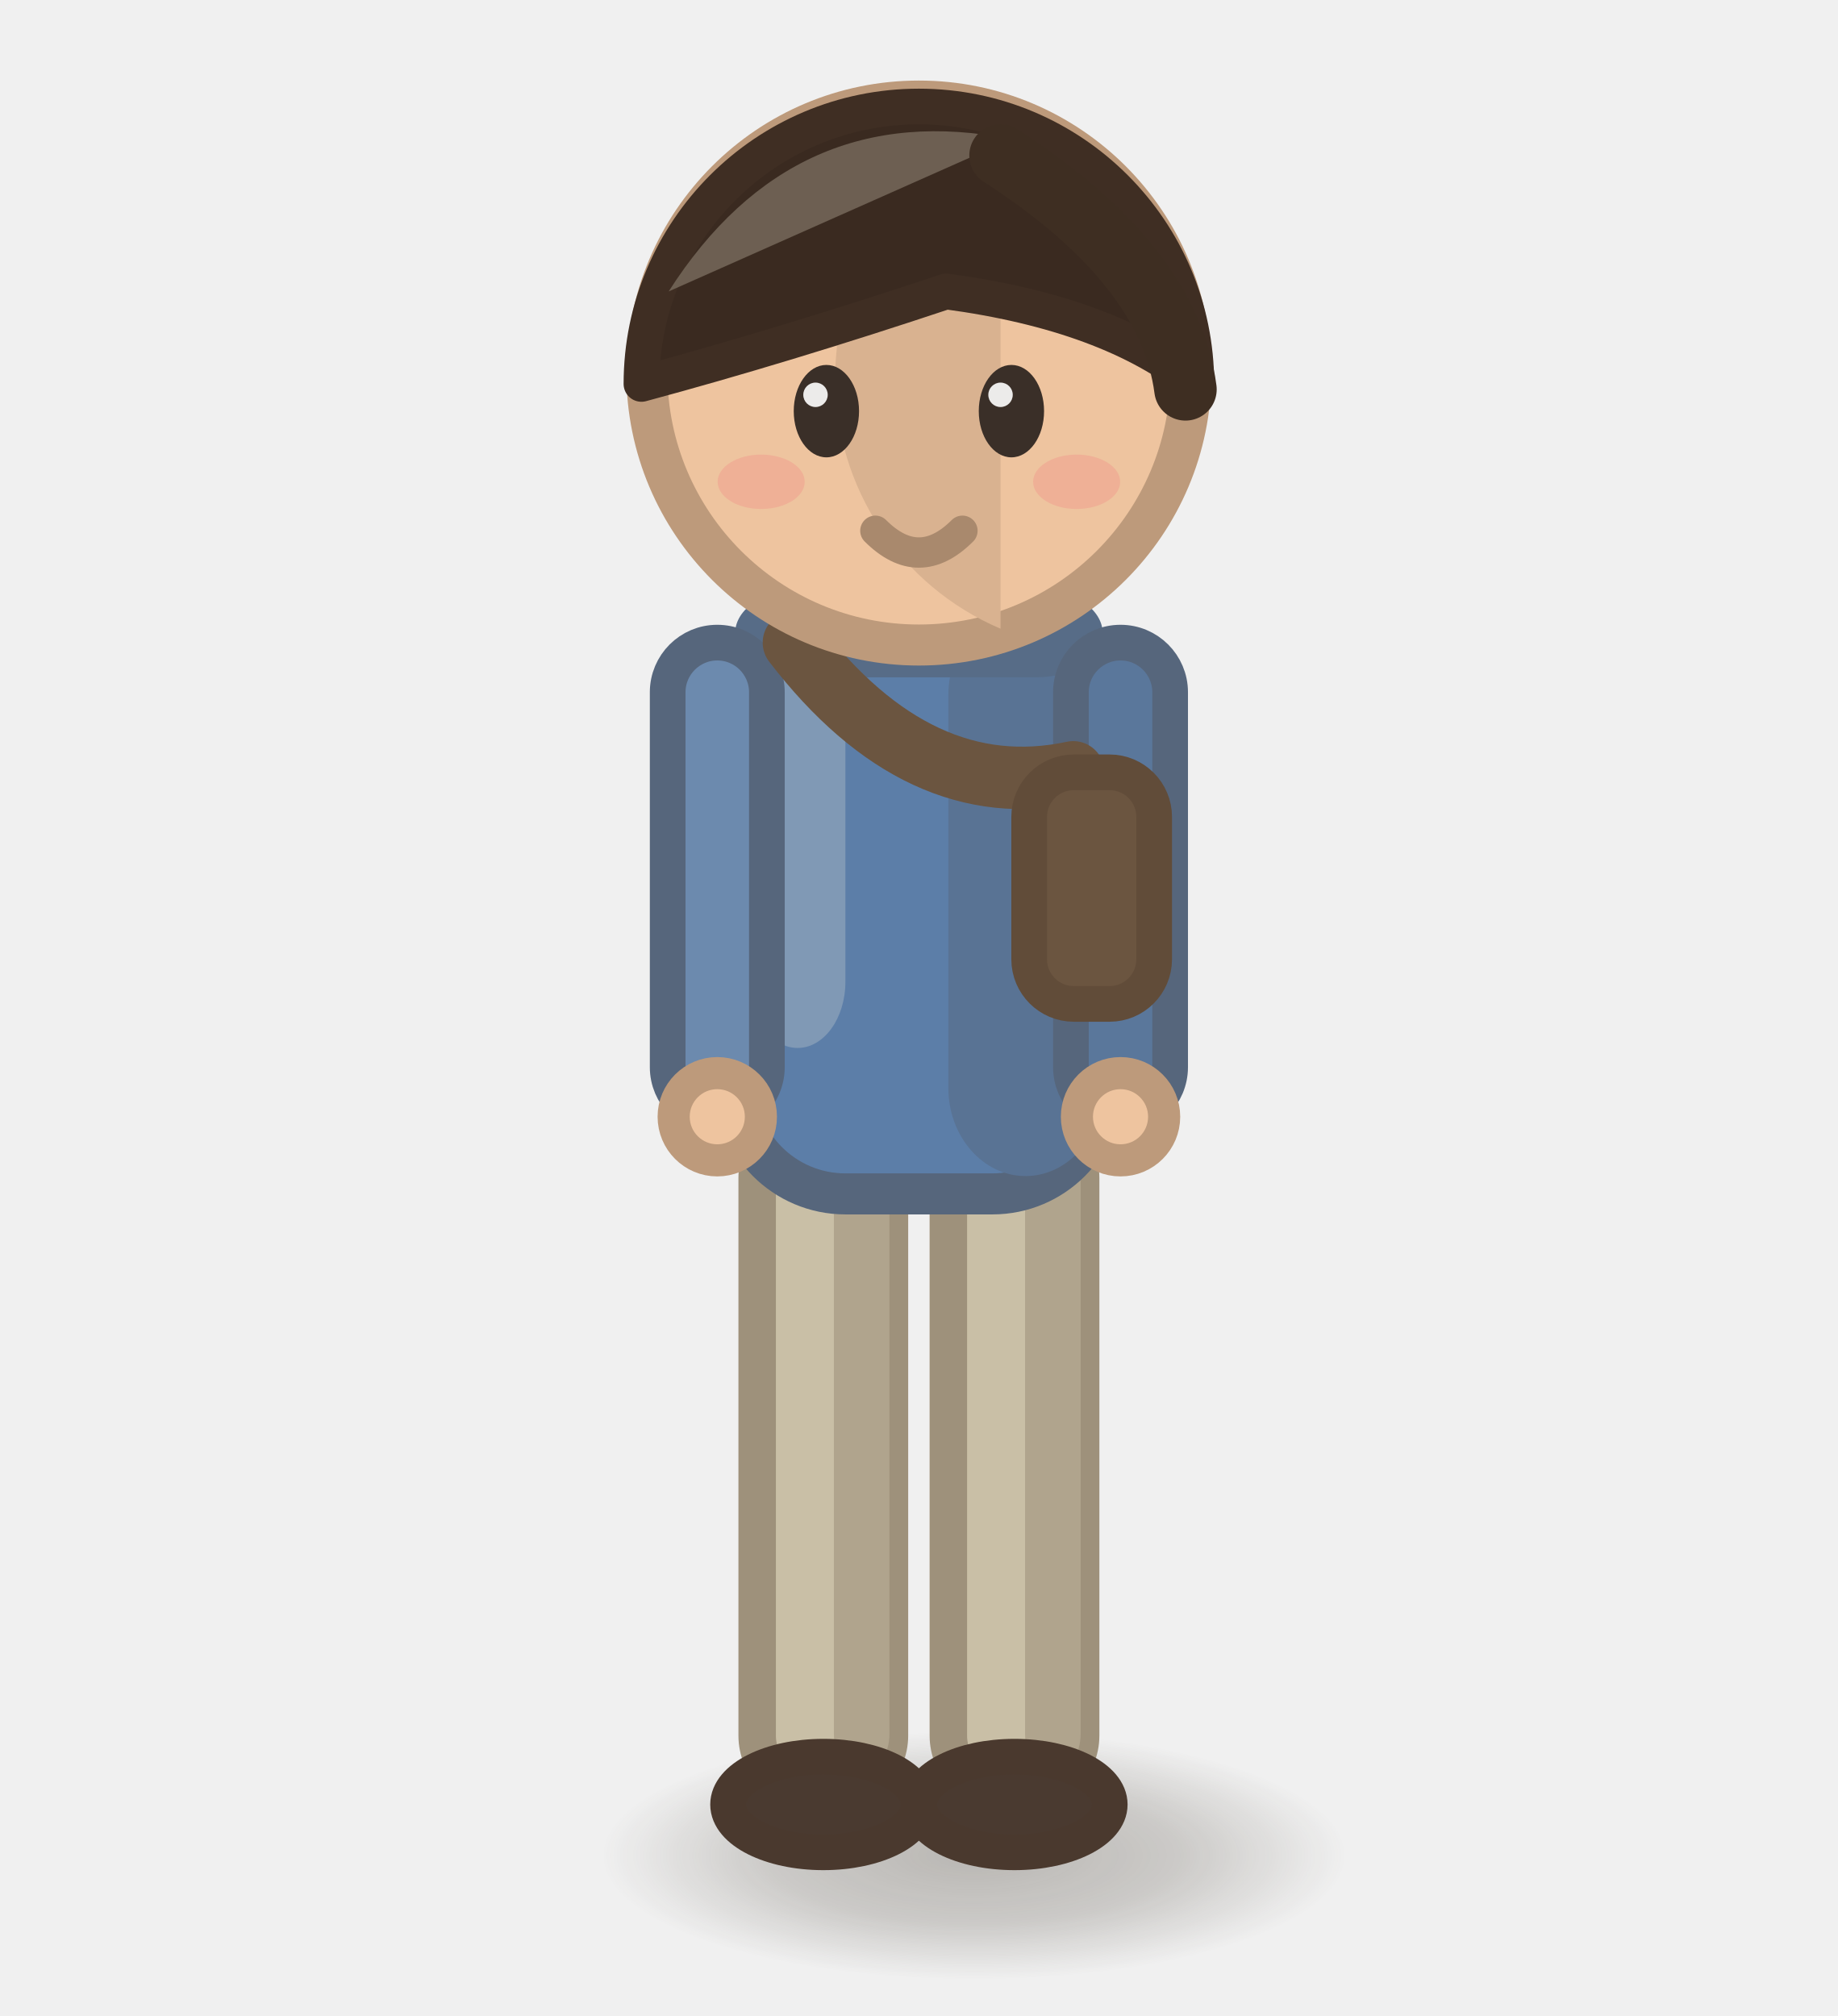
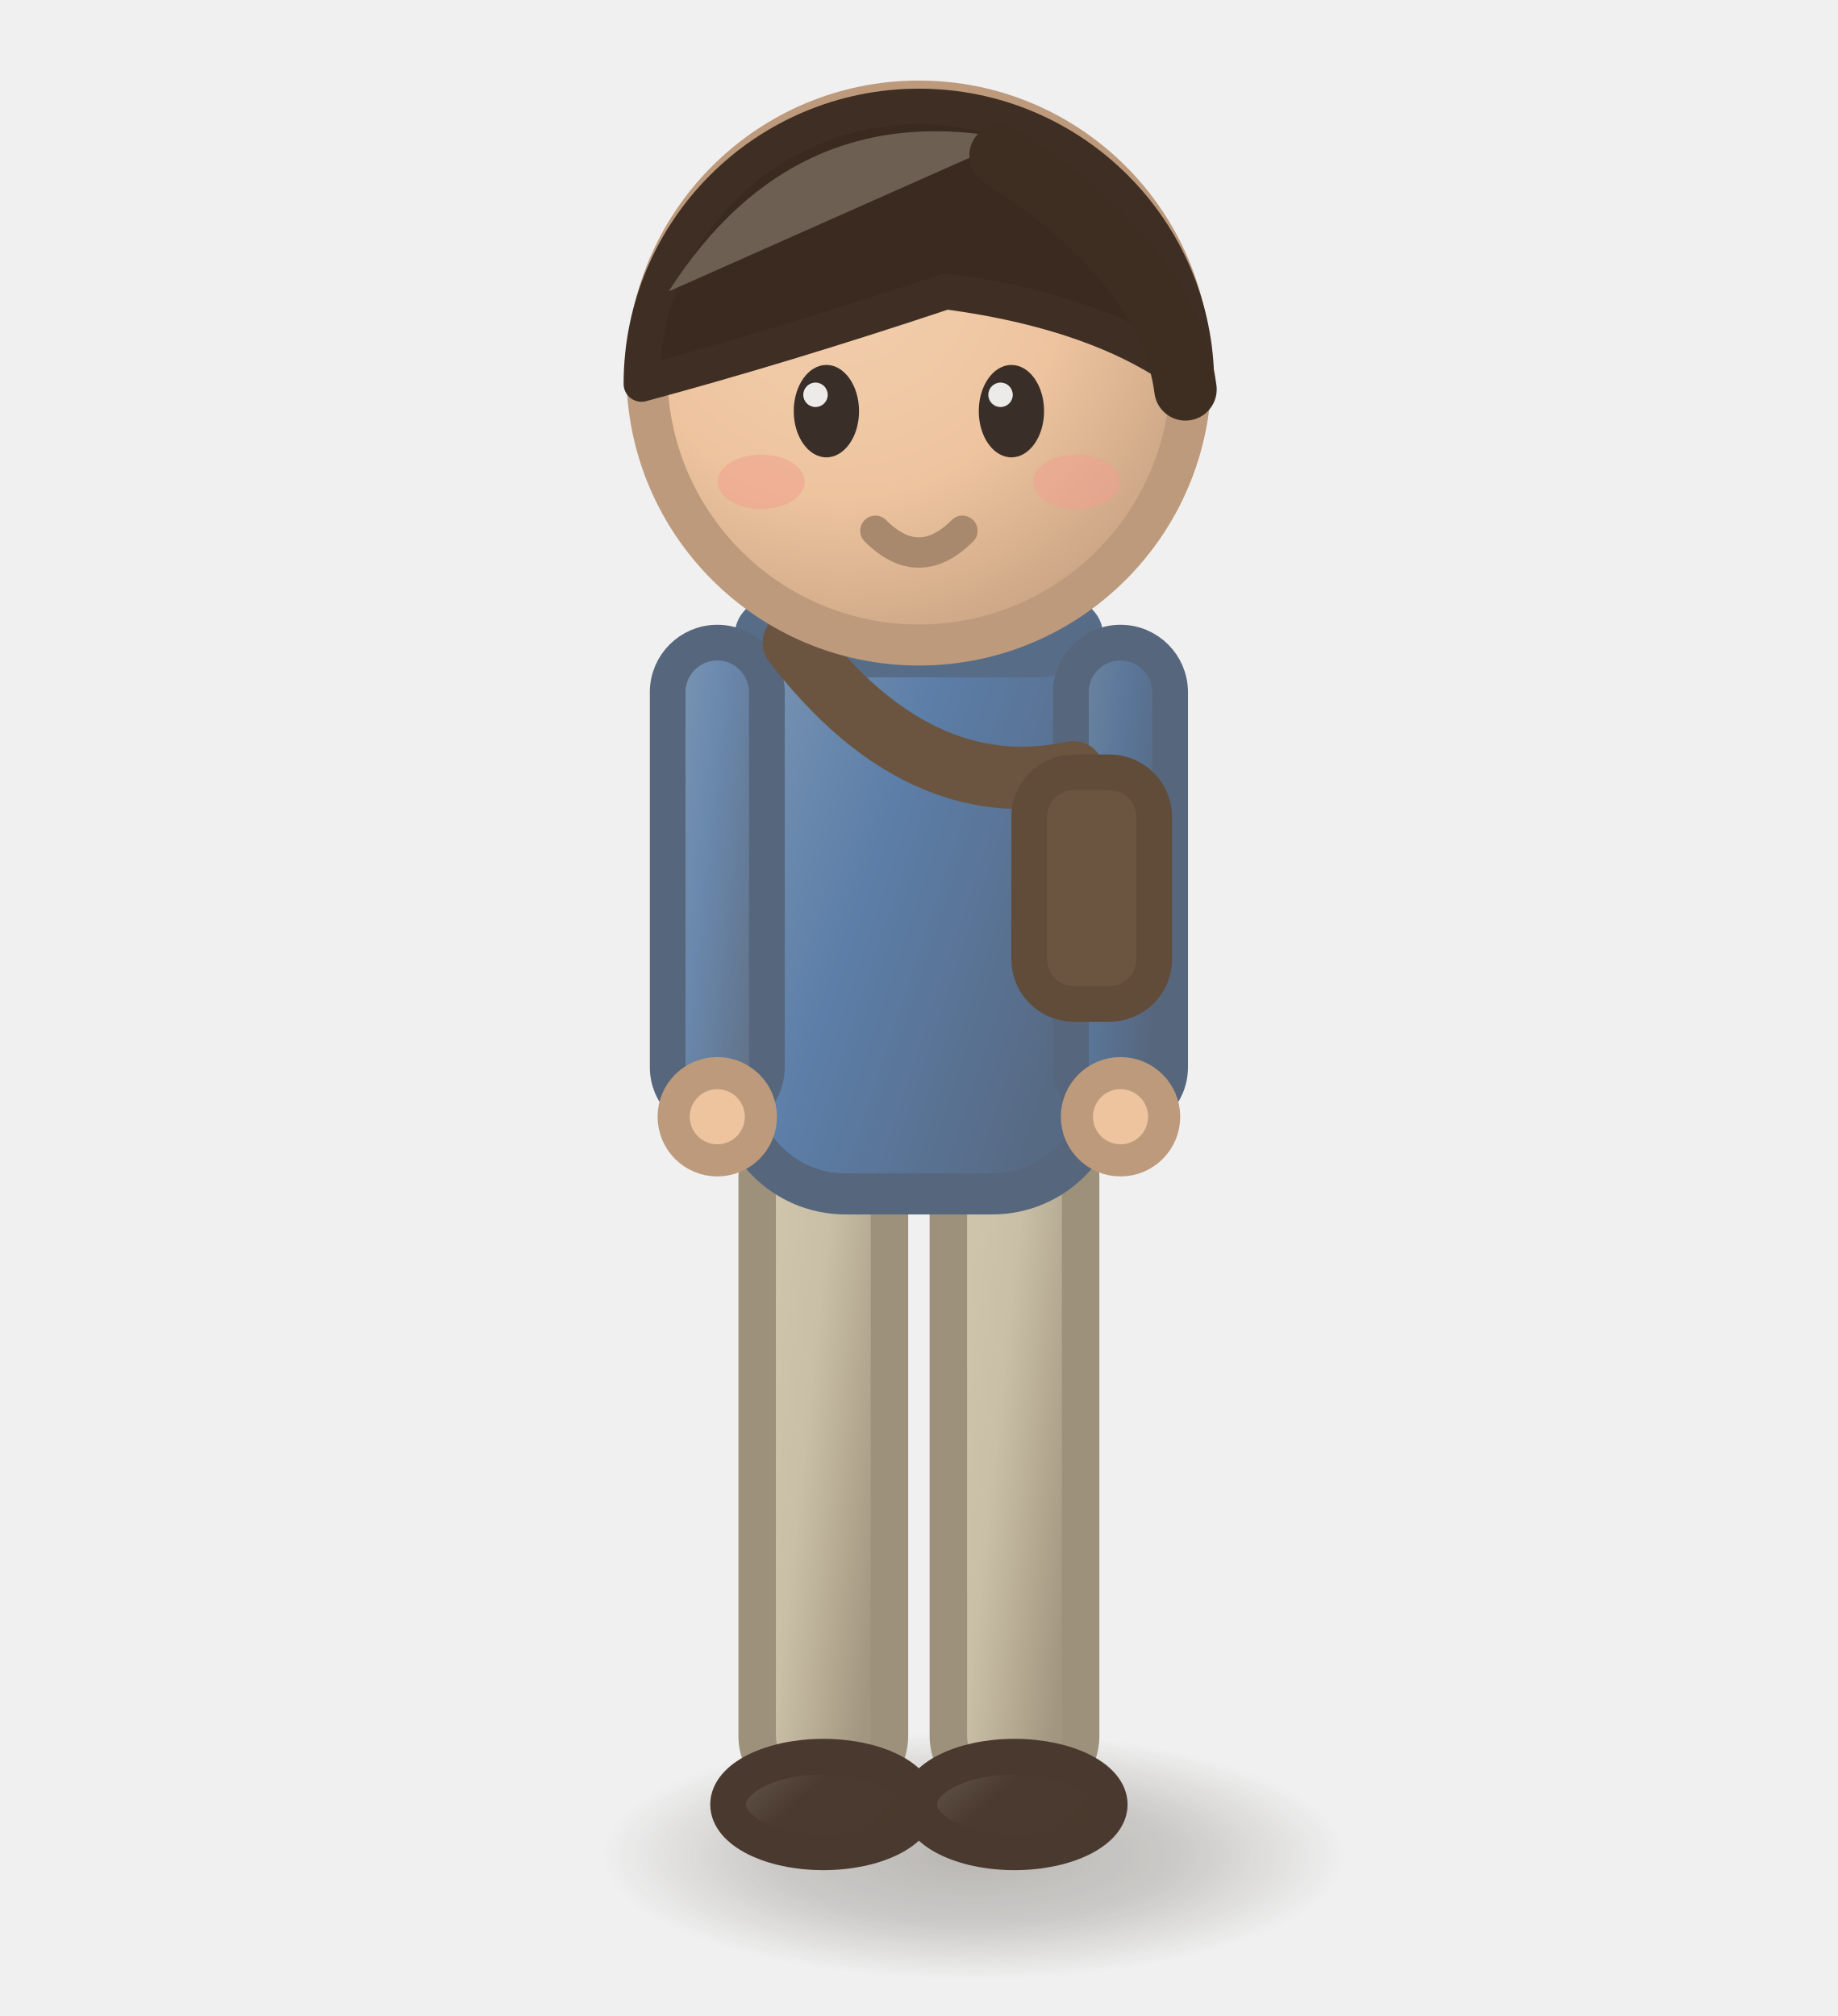
<svg xmlns="http://www.w3.org/2000/svg" width="206" height="226" viewBox="0 0 206 226">
  <defs>
-     <radialGradient id="r192" cx="0.5" cy="0.5" r="0.5">
+     <radialGradient id="r208" cx="0.5" cy="0.5" r="0.5">
      <stop offset="0" stop-color="#3A3226" stop-opacity="0.3" />
      <stop offset="0.55" stop-color="#3A3226" stop-opacity="0.2" />
      <stop offset="1" stop-color="#3A3226" stop-opacity="0" />
    </radialGradient>
+     <linearGradient id="l209" x1="0" y1="0" x2="1" y2="0.55">
+       <stop offset="0" stop-color="#D2C8B0" />
+       <stop offset="0.48" stop-color="#C9BFA6" />
+       <stop offset="1" stop-color="#A39680" />
+     </linearGradient>
+     <linearGradient id="l210" x1="0" y1="0" x2="1" y2="0.55">
+       <stop offset="0" stop-color="#D2C8B0" />
+       <stop offset="0.48" stop-color="#C9BFA6" />
+       <stop offset="1" stop-color="#A39680" />
+     </linearGradient>
+     <linearGradient id="l211" x1="0" y1="0" x2="1" y2="0.55">
+       <stop offset="0" stop-color="#6E6054" />
+       <stop offset="0.48" stop-color="#4A3A30" />
+       <stop offset="1" stop-color="#4A3A2E" />
+     </linearGradient>
+     <linearGradient id="l212" x1="0" y1="0" x2="1" y2="0.55">
+       <stop offset="0" stop-color="#6E6054" />
+       <stop offset="0.48" stop-color="#4A3A30" />
+       <stop offset="1" stop-color="#4A3A2E" />
+     </linearGradient>
+     <linearGradient id="l213" x1="0" y1="0" x2="1" y2="0.55">
+       <stop offset="0" stop-color="#8099B5" />
+       <stop offset="0.48" stop-color="#5C7EA8" />
+       <stop offset="1" stop-color="#576A84" />
+     </linearGradient>
+     <linearGradient id="l214" x1="0" y1="0" x2="1" y2="0.55">
+       <stop offset="0" stop-color="#7E98B4" />
+       <stop offset="0.48" stop-color="#6988AD" />
+       <stop offset="1" stop-color="#61738A" />
+     </linearGradient>
+     <linearGradient id="l215" x1="0" y1="0" x2="1" y2="0.55">
+       <stop offset="0" stop-color="#7188A3" />
+       <stop offset="0.48" stop-color="#5A7699" />
+       <stop offset="1" stop-color="#56667C" />
+     </linearGradient>
+     <radialGradient id="r216" cx="0.36" cy="0.32" r="0.74">
+       <stop offset="0" stop-color="#F2CFAE" />
+       <stop offset="0.55" stop-color="#EEC49F" />
+       <stop offset="1" stop-color="#C7A282" />
+     </radialGradient>
  </defs>
-   <ellipse cx="109.18" cy="208" rx="41.51" ry="13.93" fill="url(#r192)" />
+   <ellipse cx="109.18" cy="208" rx="41.51" ry="13.93" fill="url(#r208)" />
  <g transform="translate(0,0)">
-     <rect x="84.87" y="125.84" width="14.83" height="74.95" rx="6.229" fill="#C9BFA6" stroke="#9E917B" stroke-width="4.2" />
-     <rect x="93.47" y="127.84" width="6.23" height="70.95" rx="4.45" fill="#B0A48D" />
-     <rect x="106.3" y="125.84" width="14.83" height="74.95" rx="6.229" fill="#C9BFA6" stroke="#9E917B" stroke-width="4.2" />
-     <rect x="114.9" y="127.84" width="6.23" height="70.95" rx="4.45" fill="#B0A48D" />
-     <ellipse cx="92.29" cy="202.29" rx="10.68" ry="5.36" fill="#4A3A30" stroke="#4A392E" stroke-width="4.0" />
-     <ellipse cx="113.71" cy="202.29" rx="10.68" ry="5.36" fill="#4A3A30" stroke="#4A392E" stroke-width="4.0" />
-     <rect x="82.4" y="66.04" width="41.2" height="67.8" rx="12.36" fill="#5C7EA8" stroke="#56667C" stroke-width="4.6" />
-     <rect x="106.3" y="68.04" width="17.3" height="63.8" rx="9.888" fill="#597394" />
-     <rect x="84.05" y="68.04" width="10.71" height="49.44" rx="7.416" fill="#8099B5" />
+     <rect x="84.87" y="125.84" width="14.83" height="74.95" rx="6.229" fill="url(#l209)" stroke="#9E917B" stroke-width="4.2" />
+     <rect x="106.3" y="125.84" width="14.83" height="74.95" rx="6.229" fill="url(#l210)" stroke="#9E917B" stroke-width="4.2" />
+     <ellipse cx="92.29" cy="202.29" rx="10.68" ry="5.36" fill="url(#l211)" stroke="#4A392E" stroke-width="4.0" />
+     <ellipse cx="113.71" cy="202.29" rx="10.68" ry="5.36" fill="url(#l212)" stroke="#4A392E" stroke-width="4.0" />
+     <rect x="82.4" y="66.04" width="41.2" height="67.8" rx="12.36" fill="url(#l213)" stroke="#56667C" stroke-width="4.6" />
    <rect x="82.4" y="66.04" width="41.2" height="9.89" rx="7.416" fill="#576C87" />
-     <rect x="74.84" y="72.04" width="11.12" height="53.15" rx="5.562" fill="#6C8AAE" stroke="#56667C" stroke-width="4.0" />
+     <rect x="74.84" y="72.04" width="11.12" height="53.15" rx="5.562" fill="url(#l214)" stroke="#56667C" stroke-width="4.0" />
    <circle cx="80.4" cy="125.19" r="4.89" fill="#EEC49F" stroke="#BD9A7B" stroke-width="3.6" />
-     <rect x="120.04" y="72.04" width="11.12" height="53.15" rx="5.562" fill="#5A779B" stroke="#56667C" stroke-width="4.0" />
+     <rect x="120.04" y="72.04" width="11.12" height="53.15" rx="5.562" fill="url(#l215)" stroke="#56667C" stroke-width="4.0" />
    <circle cx="125.6" cy="125.19" r="4.89" fill="#EEC49F" stroke="#BD9A7B" stroke-width="3.6" />
    <path d="M 88.99 72.04 Q 103 90.29, 120.3 86.58" fill="none" stroke="#6B5540" stroke-width="7" stroke-linecap="round" stroke-linejoin="round" />
    <rect x="115.36" y="86.58" width="14.01" height="25.96" rx="5" fill="#6B5540" stroke="#614C39" stroke-width="4.0" />
-     <circle cx="103" cy="41.82" r="30.49" fill="#EEC49F" stroke="#BD9A7B" stroke-width="4.6" />
-     <path d="M 112.15 14.38 A 30.49 30.49 0 0 0 112.15 70.48 Z" fill="#D9B290" />
+     <circle cx="103" cy="41.82" r="30.49" fill="url(#r216)" stroke="#BD9A7B" stroke-width="4.6" />
    <ellipse cx="92.63" cy="46.09" rx="3.66" ry="5.18" fill="#3A2F28" />
    <circle cx="91.41" cy="44.26" r="1.37" fill="#FFFFFF" opacity="0.9" />
    <ellipse cx="85.32" cy="54.01" rx="4.88" ry="3.05" fill="#F0A08E" opacity="0.55" />
    <ellipse cx="113.37" cy="46.09" rx="3.66" ry="5.18" fill="#3A2F28" />
    <circle cx="112.15" cy="44.26" r="1.37" fill="#FFFFFF" opacity="0.9" />
    <ellipse cx="120.68" cy="54.01" rx="4.88" ry="3.05" fill="#F0A08E" opacity="0.55" />
    <path d="M 98.12 59.5 Q 103 64.38, 107.88 59.5" fill="none" stroke="#A9896D" stroke-width="3.4" stroke-linecap="round" stroke-linejoin="round" />
    <path d="M 71.9 43.04 A 31.1 31.1 0 0 1 134.1 43.04 Q 124.34 35.11, 106.05 32.67 Q 87.76 38.77, 71.9 43.04 Z" fill="#3A2A20" stroke="#3F2E23" stroke-width="4.0" stroke-linecap="round" stroke-linejoin="round" />
    <path d="M 74.95 32.67 Q 88.98 10.72, 113.37 15.6 Q 96.9 22.92, 74.95 32.67 Z" fill="#75685A" opacity="0.85" />
    <path d="M 112.15 17.43 Q 131.05 29.62, 132.88 43.65" fill="none" stroke="#3E2E22" stroke-width="7" stroke-linecap="round" stroke-linejoin="round" />
  </g>
</svg>
